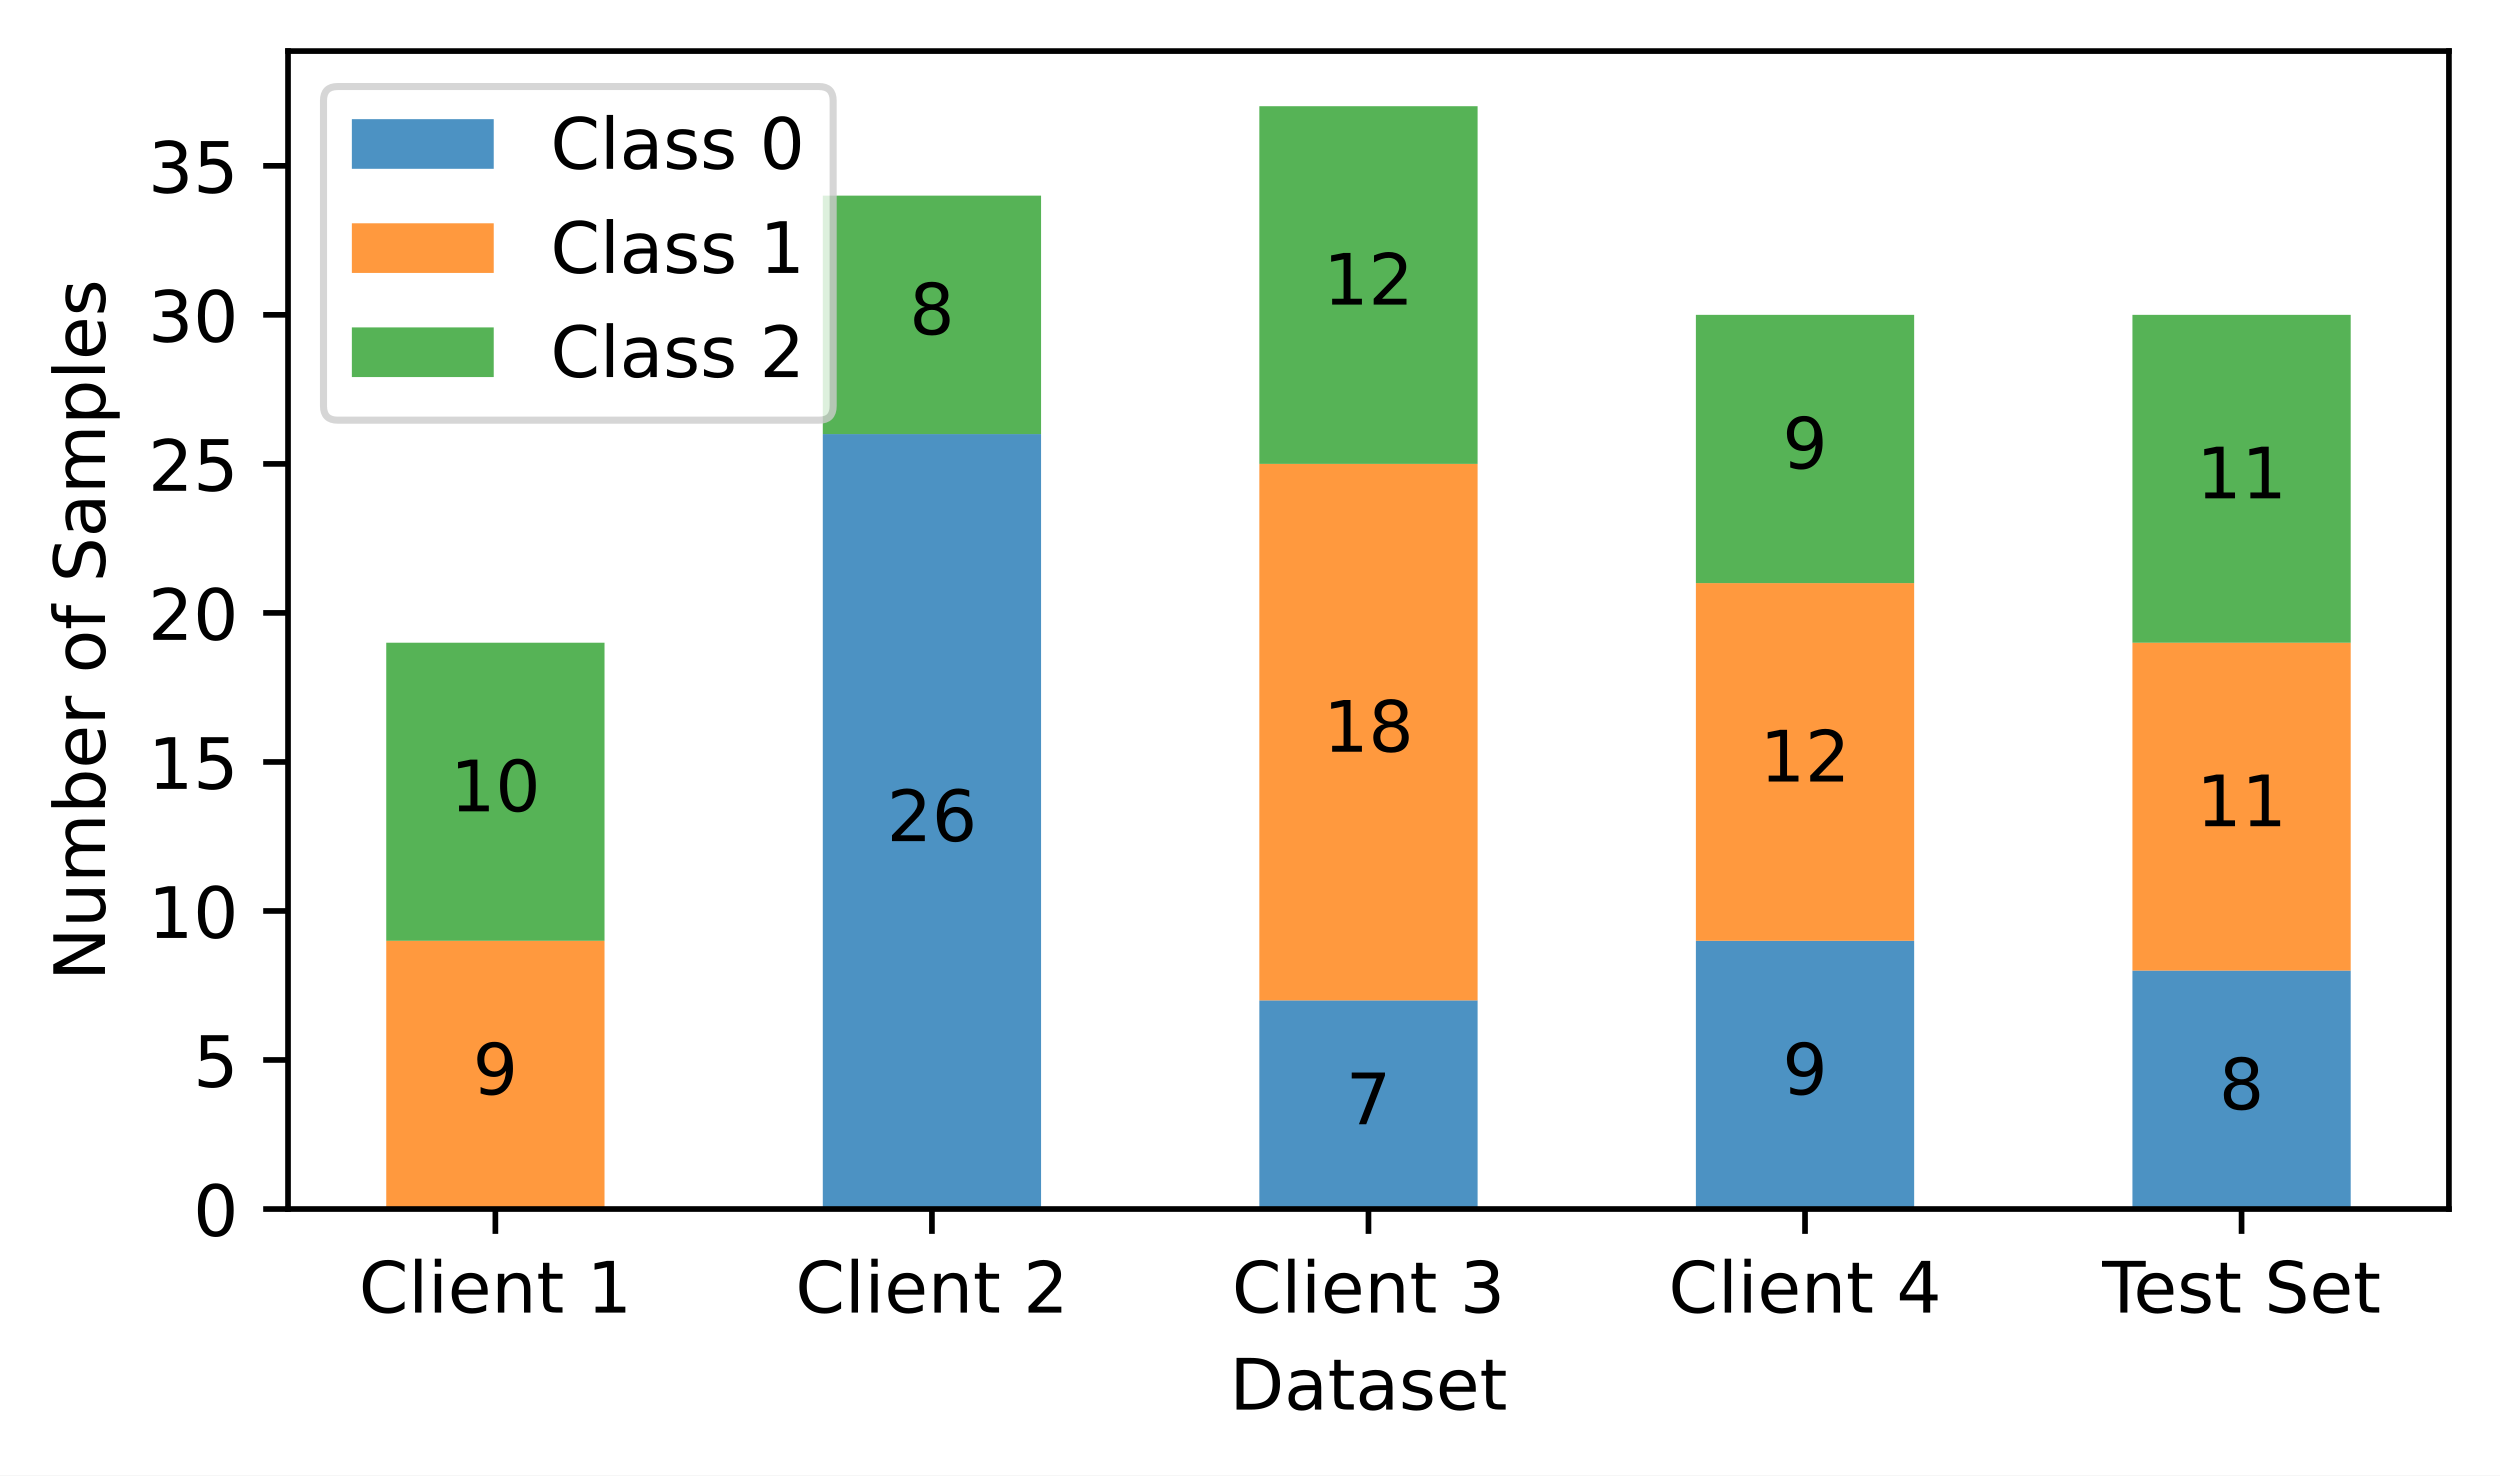
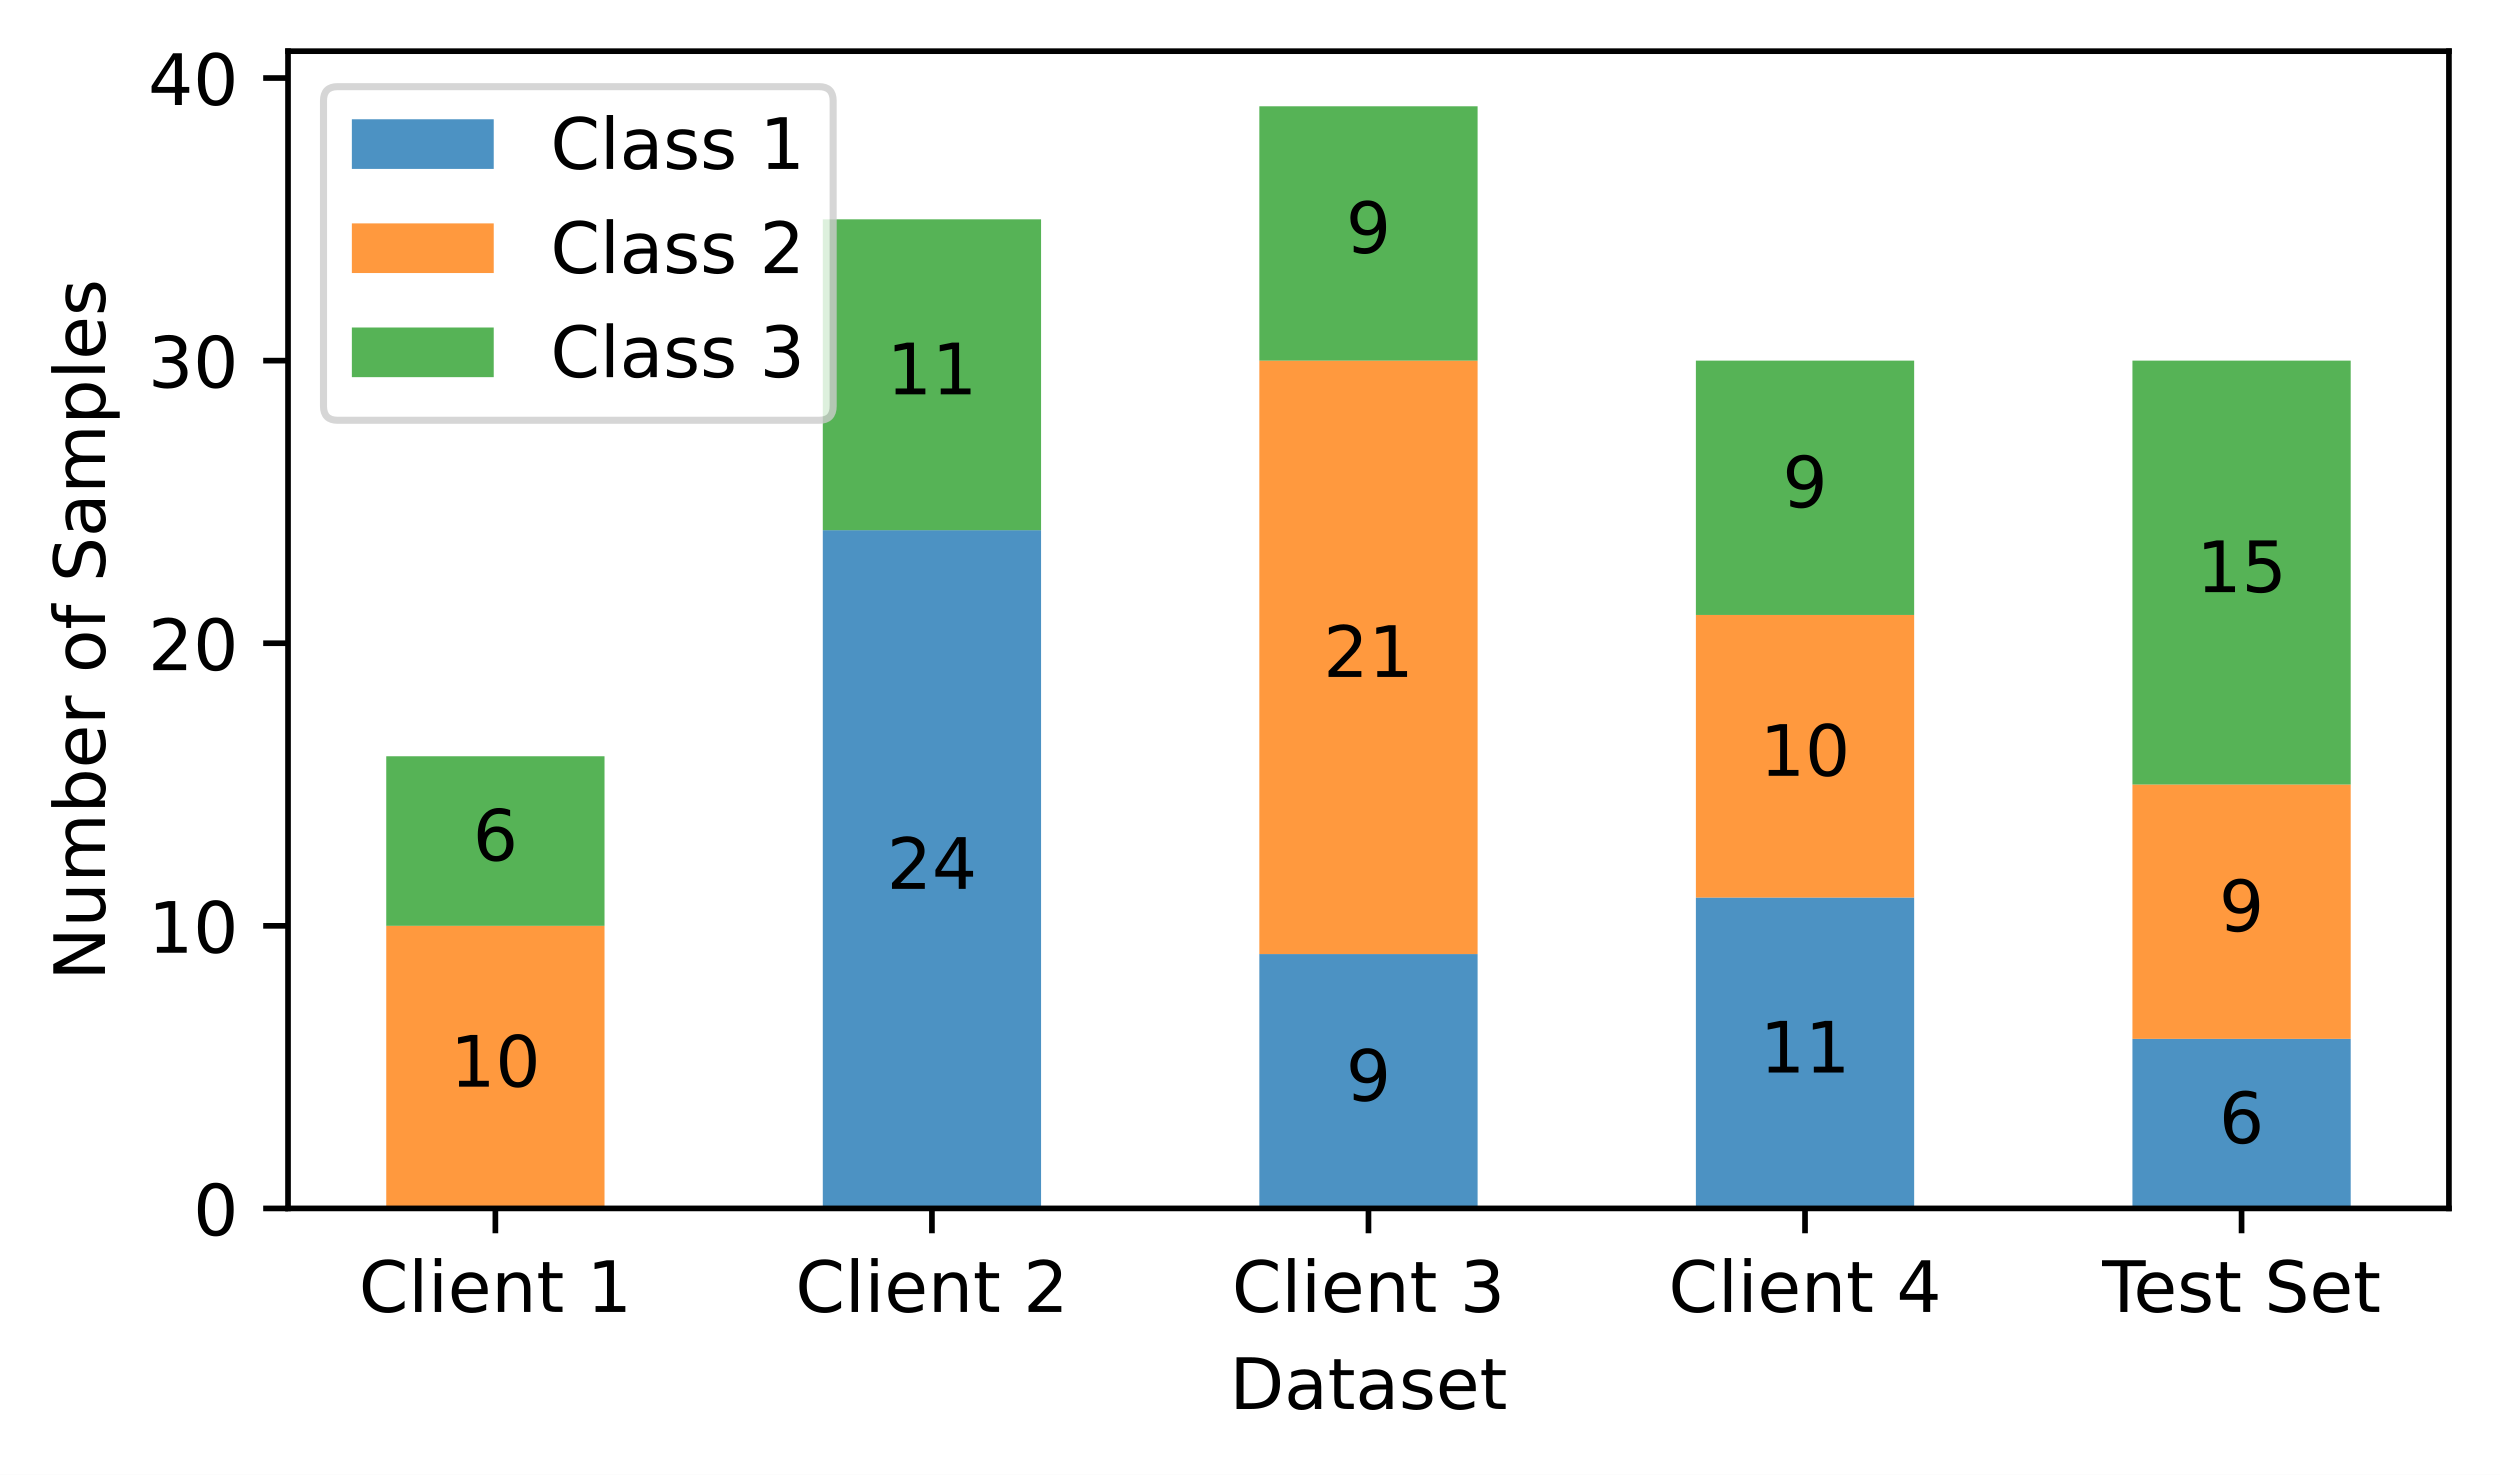
- <svg xmlns="http://www.w3.org/2000/svg" xmlns:xlink="http://www.w3.org/1999/xlink" width="352.433pt" height="207.996pt" viewBox="0 0 352.433 207.996" version="1.1">
+ <svg xmlns="http://www.w3.org/2000/svg" xmlns:xlink="http://www.w3.org/1999/xlink" width="352.433pt" height="207.909pt" viewBox="0 0 352.433 207.909" version="1.1">
  <defs>
    <style type="text/css">*{stroke-linejoin: round; stroke-linecap: butt}</style>
  </defs>
  <g id="figure_1">
    <g id="patch_1">
-       <path d="M 0 207.996  L 352.433 207.996  L 352.433 0  L 0 0  z " style="fill: #ffffff" />
+       <path d="M 0 207.909  L 352.433 207.909  L 352.433 0  L 0 0  z " style="fill: #ffffff" />
    </g>
    <g id="axes_1">
      <g id="patch_2">
-         <path d="M 40.603 170.44  L 345.233 170.44  L 345.233 7.2  L 40.603 7.2  z " style="fill: #ffffff" />
+         <path d="M 40.603 170.353  L 345.233 170.353  L 345.233 7.215  L 40.603 7.215  z " style="fill: #ffffff" />
      </g>
      <g id="patch_3">
-         <path d="M 54.45 170.44  L 85.221 170.44  L 85.221 170.44  L 54.45 170.44  z " clip-path="url(#p14cd039e1c)" style="fill: #1f77b4; opacity: 0.8" />
+         <path d="M 54.45 170.353  L 85.221 170.353  L 85.221 170.353  L 54.45 170.353  z " clip-path="url(#pce67fa407e)" style="fill: #1f77b4; opacity: 0.8" />
      </g>
      <g id="patch_4">
-         <path d="M 115.991 170.44  L 146.762 170.44  L 146.762 61.193  L 115.991 61.193  z " clip-path="url(#p14cd039e1c)" style="fill: #1f77b4; opacity: 0.8" />
+         <path d="M 115.991 170.353  L 146.762 170.353  L 146.762 74.741  L 115.991 74.741  z " clip-path="url(#pce67fa407e)" style="fill: #1f77b4; opacity: 0.8" />
      </g>
      <g id="patch_5">
-         <path d="M 177.533 170.44  L 208.303 170.44  L 208.303 141.027  L 177.533 141.027  z " clip-path="url(#p14cd039e1c)" style="fill: #1f77b4; opacity: 0.8" />
+         <path d="M 177.533 170.353  L 208.303 170.353  L 208.303 134.498  L 177.533 134.498  z " clip-path="url(#pce67fa407e)" style="fill: #1f77b4; opacity: 0.8" />
      </g>
      <g id="patch_6">
-         <path d="M 239.074 170.44  L 269.845 170.44  L 269.845 132.624  L 239.074 132.624  z " clip-path="url(#p14cd039e1c)" style="fill: #1f77b4; opacity: 0.8" />
+         <path d="M 239.074 170.353  L 269.845 170.353  L 269.845 126.531  L 239.074 126.531  z " clip-path="url(#pce67fa407e)" style="fill: #1f77b4; opacity: 0.8" />
      </g>
      <g id="patch_7">
-         <path d="M 300.616 170.44  L 331.386 170.44  L 331.386 136.826  L 300.616 136.826  z " clip-path="url(#p14cd039e1c)" style="fill: #1f77b4; opacity: 0.8" />
+         <path d="M 300.616 170.353  L 331.386 170.353  L 331.386 146.45  L 300.616 146.45  z " clip-path="url(#pce67fa407e)" style="fill: #1f77b4; opacity: 0.8" />
      </g>
      <g id="patch_8">
-         <path d="M 54.45 170.44  L 85.221 170.44  L 85.221 132.624  L 54.45 132.624  z " clip-path="url(#p14cd039e1c)" style="fill: #ff7f0e; opacity: 0.8" />
+         <path d="M 54.45 170.353  L 85.221 170.353  L 85.221 130.515  L 54.45 130.515  z " clip-path="url(#pce67fa407e)" style="fill: #ff7f0e; opacity: 0.8" />
      </g>
      <g id="patch_9">
-         <path d="M 115.991 61.193  L 146.762 61.193  L 146.762 61.193  L 115.991 61.193  z " clip-path="url(#p14cd039e1c)" style="fill: #ff7f0e; opacity: 0.8" />
+         <path d="M 115.991 74.741  L 146.762 74.741  L 146.762 74.741  L 115.991 74.741  z " clip-path="url(#pce67fa407e)" style="fill: #ff7f0e; opacity: 0.8" />
      </g>
      <g id="patch_10">
-         <path d="M 177.533 141.027  L 208.303 141.027  L 208.303 65.395  L 177.533 65.395  z " clip-path="url(#p14cd039e1c)" style="fill: #ff7f0e; opacity: 0.8" />
+         <path d="M 177.533 134.498  L 208.303 134.498  L 208.303 50.838  L 177.533 50.838  z " clip-path="url(#pce67fa407e)" style="fill: #ff7f0e; opacity: 0.8" />
      </g>
      <g id="patch_11">
-         <path d="M 239.074 132.624  L 269.845 132.624  L 269.845 82.202  L 239.074 82.202  z " clip-path="url(#p14cd039e1c)" style="fill: #ff7f0e; opacity: 0.8" />
+         <path d="M 239.074 126.531  L 269.845 126.531  L 269.845 86.692  L 239.074 86.692  z " clip-path="url(#pce67fa407e)" style="fill: #ff7f0e; opacity: 0.8" />
      </g>
      <g id="patch_12">
-         <path d="M 300.616 136.826  L 331.386 136.826  L 331.386 90.606  L 300.616 90.606  z " clip-path="url(#p14cd039e1c)" style="fill: #ff7f0e; opacity: 0.8" />
+         <path d="M 300.616 146.45  L 331.386 146.45  L 331.386 110.595  L 300.616 110.595  z " clip-path="url(#pce67fa407e)" style="fill: #ff7f0e; opacity: 0.8" />
      </g>
      <g id="patch_13">
-         <path d="M 54.45 132.624  L 85.221 132.624  L 85.221 90.606  L 54.45 90.606  z " clip-path="url(#p14cd039e1c)" style="fill: #2ca02c; opacity: 0.8" />
+         <path d="M 54.45 130.515  L 85.221 130.515  L 85.221 106.612  L 54.45 106.612  z " clip-path="url(#pce67fa407e)" style="fill: #2ca02c; opacity: 0.8" />
      </g>
      <g id="patch_14">
-         <path d="M 115.991 61.193  L 146.762 61.193  L 146.762 27.579  L 115.991 27.579  z " clip-path="url(#p14cd039e1c)" style="fill: #2ca02c; opacity: 0.8" />
+         <path d="M 115.991 74.741  L 146.762 74.741  L 146.762 30.918  L 115.991 30.918  z " clip-path="url(#pce67fa407e)" style="fill: #2ca02c; opacity: 0.8" />
      </g>
      <g id="patch_15">
-         <path d="M 177.533 65.395  L 208.303 65.395  L 208.303 14.973  L 177.533 14.973  z " clip-path="url(#p14cd039e1c)" style="fill: #2ca02c; opacity: 0.8" />
+         <path d="M 177.533 50.838  L 208.303 50.838  L 208.303 14.983  L 177.533 14.983  z " clip-path="url(#pce67fa407e)" style="fill: #2ca02c; opacity: 0.8" />
      </g>
      <g id="patch_16">
-         <path d="M 239.074 82.202  L 269.845 82.202  L 269.845 44.386  L 239.074 44.386  z " clip-path="url(#p14cd039e1c)" style="fill: #2ca02c; opacity: 0.8" />
+         <path d="M 239.074 86.692  L 269.845 86.692  L 269.845 50.838  L 239.074 50.838  z " clip-path="url(#pce67fa407e)" style="fill: #2ca02c; opacity: 0.8" />
      </g>
      <g id="patch_17">
-         <path d="M 300.616 90.606  L 331.386 90.606  L 331.386 44.386  L 300.616 44.386  z " clip-path="url(#p14cd039e1c)" style="fill: #2ca02c; opacity: 0.8" />
+         <path d="M 300.616 110.595  L 331.386 110.595  L 331.386 50.838  L 300.616 50.838  z " clip-path="url(#pce67fa407e)" style="fill: #2ca02c; opacity: 0.8" />
      </g>
      <g id="matplotlib.axis_1">
        <g id="xtick_1">
          <g id="line2d_1">
            <defs>
-               <path id="mbb359830c5" d="M 0 0  L 0 3.5  " style="stroke: #000000; stroke-width: 0.8" />
+               <path id="m92f2e79aa4" d="M 0 0  L 0 3.5  " style="stroke: #000000; stroke-width: 0.8" />
            </defs>
            <g>
-               <use xlink:href="#mbb359830c5" x="69.835" y="170.44" style="stroke: #000000; stroke-width: 0.8" />
+               <use xlink:href="#m92f2e79aa4" x="69.835" y="170.353" style="stroke: #000000; stroke-width: 0.8" />
            </g>
          </g>
          <g id="text_1">
-             <g transform="translate(50.58998 185.0384) scale(0.1 -0.1)">
+             <g transform="translate(50.58998 184.9515) scale(0.1 -0.1)">
              <defs>
                <path id="DejaVuSans-43" d="M 4122 4306  L 4122 3641  Q 3803 3938 3442 4084  Q 3081 4231 2675 4231  Q 1875 4231 1450 3742  Q 1025 3253 1025 2328  Q 1025 1406 1450 917  Q 1875 428 2675 428  Q 3081 428 3442 575  Q 3803 722 4122 1019  L 4122 359  Q 3791 134 3420 21  Q 3050 -91 2638 -91  Q 1578 -91 968 557  Q 359 1206 359 2328  Q 359 3453 968 4101  Q 1578 4750 2638 4750  Q 3056 4750 3426 4639  Q 3797 4528 4122 4306  z " transform="scale(0.015625)" />
                <path id="DejaVuSans-6c" d="M 603 4863  L 1178 4863  L 1178 0  L 603 0  L 603 4863  z " transform="scale(0.015625)" />
                <path id="DejaVuSans-69" d="M 603 3500  L 1178 3500  L 1178 0  L 603 0  L 603 3500  z M 603 4863  L 1178 4863  L 1178 4134  L 603 4134  L 603 4863  z " transform="scale(0.015625)" />
                <path id="DejaVuSans-65" d="M 3597 1894  L 3597 1613  L 953 1613  Q 991 1019 1311 708  Q 1631 397 2203 397  Q 2534 397 2845 478  Q 3156 559 3463 722  L 3463 178  Q 3153 47 2828 -22  Q 2503 -91 2169 -91  Q 1331 -91 842 396  Q 353 884 353 1716  Q 353 2575 817 3079  Q 1281 3584 2069 3584  Q 2775 3584 3186 3129  Q 3597 2675 3597 1894  z M 3022 2063  Q 3016 2534 2758 2815  Q 2500 3097 2075 3097  Q 1594 3097 1305 2825  Q 1016 2553 972 2059  L 3022 2063  z " transform="scale(0.015625)" />
                <path id="DejaVuSans-6e" d="M 3513 2113  L 3513 0  L 2938 0  L 2938 2094  Q 2938 2591 2744 2837  Q 2550 3084 2163 3084  Q 1697 3084 1428 2787  Q 1159 2491 1159 1978  L 1159 0  L 581 0  L 581 3500  L 1159 3500  L 1159 2956  Q 1366 3272 1645 3428  Q 1925 3584 2291 3584  Q 2894 3584 3203 3211  Q 3513 2838 3513 2113  z " transform="scale(0.015625)" />
                <path id="DejaVuSans-74" d="M 1172 4494  L 1172 3500  L 2356 3500  L 2356 3053  L 1172 3053  L 1172 1153  Q 1172 725 1289 603  Q 1406 481 1766 481  L 2356 481  L 2356 0  L 1766 0  Q 1100 0 847 248  Q 594 497 594 1153  L 594 3053  L 172 3053  L 172 3500  L 594 3500  L 594 4494  L 1172 4494  z " transform="scale(0.015625)" />
                <path id="DejaVuSans-20" transform="scale(0.015625)" />
                <path id="DejaVuSans-31" d="M 794 531  L 1825 531  L 1825 4091  L 703 3866  L 703 4441  L 1819 4666  L 2450 4666  L 2450 531  L 3481 531  L 3481 0  L 794 0  L 794 531  z " transform="scale(0.015625)" />
              </defs>
              <use xlink:href="#DejaVuSans-43" />
              <use xlink:href="#DejaVuSans-6c" x="69.824" />
              <use xlink:href="#DejaVuSans-69" x="97.607" />
              <use xlink:href="#DejaVuSans-65" x="125.391" />
              <use xlink:href="#DejaVuSans-6e" x="186.914" />
              <use xlink:href="#DejaVuSans-74" x="250.293" />
              <use xlink:href="#DejaVuSans-20" x="289.502" />
              <use xlink:href="#DejaVuSans-31" x="321.289" />
            </g>
          </g>
        </g>
        <g id="xtick_2">
          <g id="line2d_2">
            <g>
-               <use xlink:href="#mbb359830c5" x="131.377" y="170.44" style="stroke: #000000; stroke-width: 0.8" />
+               <use xlink:href="#m92f2e79aa4" x="131.377" y="170.353" style="stroke: #000000; stroke-width: 0.8" />
            </g>
          </g>
          <g id="text_2">
-             <g transform="translate(112.1314 185.0384) scale(0.1 -0.1)">
+             <g transform="translate(112.1314 184.9515) scale(0.1 -0.1)">
              <defs>
                <path id="DejaVuSans-32" d="M 1228 531  L 3431 531  L 3431 0  L 469 0  L 469 531  Q 828 903 1448 1529  Q 2069 2156 2228 2338  Q 2531 2678 2651 2914  Q 2772 3150 2772 3378  Q 2772 3750 2511 3984  Q 2250 4219 1831 4219  Q 1534 4219 1204 4116  Q 875 4013 500 3803  L 500 4441  Q 881 4594 1212 4672  Q 1544 4750 1819 4750  Q 2544 4750 2975 4387  Q 3406 4025 3406 3419  Q 3406 3131 3298 2873  Q 3191 2616 2906 2266  Q 2828 2175 2409 1742  Q 1991 1309 1228 531  z " transform="scale(0.015625)" />
              </defs>
              <use xlink:href="#DejaVuSans-43" />
              <use xlink:href="#DejaVuSans-6c" x="69.824" />
              <use xlink:href="#DejaVuSans-69" x="97.607" />
              <use xlink:href="#DejaVuSans-65" x="125.391" />
              <use xlink:href="#DejaVuSans-6e" x="186.914" />
              <use xlink:href="#DejaVuSans-74" x="250.293" />
              <use xlink:href="#DejaVuSans-20" x="289.502" />
              <use xlink:href="#DejaVuSans-32" x="321.289" />
            </g>
          </g>
        </g>
        <g id="xtick_3">
          <g id="line2d_3">
            <g>
-               <use xlink:href="#mbb359830c5" x="192.918" y="170.44" style="stroke: #000000; stroke-width: 0.8" />
+               <use xlink:href="#m92f2e79aa4" x="192.918" y="170.353" style="stroke: #000000; stroke-width: 0.8" />
            </g>
          </g>
          <g id="text_3">
-             <g transform="translate(173.6728 185.0384) scale(0.1 -0.1)">
+             <g transform="translate(173.6728 184.9515) scale(0.1 -0.1)">
              <defs>
                <path id="DejaVuSans-33" d="M 2597 2516  Q 3050 2419 3304 2112  Q 3559 1806 3559 1356  Q 3559 666 3084 287  Q 2609 -91 1734 -91  Q 1441 -91 1130 -33  Q 819 25 488 141  L 488 750  Q 750 597 1062 519  Q 1375 441 1716 441  Q 2309 441 2620 675  Q 2931 909 2931 1356  Q 2931 1769 2642 2001  Q 2353 2234 1838 2234  L 1294 2234  L 1294 2753  L 1863 2753  Q 2328 2753 2575 2939  Q 2822 3125 2822 3475  Q 2822 3834 2567 4026  Q 2313 4219 1838 4219  Q 1578 4219 1281 4162  Q 984 4106 628 3988  L 628 4550  Q 988 4650 1302 4700  Q 1616 4750 1894 4750  Q 2613 4750 3031 4423  Q 3450 4097 3450 3541  Q 3450 3153 3228 2886  Q 3006 2619 2597 2516  z " transform="scale(0.015625)" />
              </defs>
              <use xlink:href="#DejaVuSans-43" />
              <use xlink:href="#DejaVuSans-6c" x="69.824" />
              <use xlink:href="#DejaVuSans-69" x="97.607" />
              <use xlink:href="#DejaVuSans-65" x="125.391" />
              <use xlink:href="#DejaVuSans-6e" x="186.914" />
              <use xlink:href="#DejaVuSans-74" x="250.293" />
              <use xlink:href="#DejaVuSans-20" x="289.502" />
              <use xlink:href="#DejaVuSans-33" x="321.289" />
            </g>
          </g>
        </g>
        <g id="xtick_4">
          <g id="line2d_4">
            <g>
-               <use xlink:href="#mbb359830c5" x="254.46" y="170.44" style="stroke: #000000; stroke-width: 0.8" />
+               <use xlink:href="#m92f2e79aa4" x="254.46" y="170.353" style="stroke: #000000; stroke-width: 0.8" />
            </g>
          </g>
          <g id="text_4">
-             <g transform="translate(235.2142 185.0384) scale(0.1 -0.1)">
+             <g transform="translate(235.2142 184.9515) scale(0.1 -0.1)">
              <defs>
                <path id="DejaVuSans-34" d="M 2419 4116  L 825 1625  L 2419 1625  L 2419 4116  z M 2253 4666  L 3047 4666  L 3047 1625  L 3713 1625  L 3713 1100  L 3047 1100  L 3047 0  L 2419 0  L 2419 1100  L 313 1100  L 313 1709  L 2253 4666  z " transform="scale(0.015625)" />
              </defs>
              <use xlink:href="#DejaVuSans-43" />
              <use xlink:href="#DejaVuSans-6c" x="69.824" />
              <use xlink:href="#DejaVuSans-69" x="97.607" />
              <use xlink:href="#DejaVuSans-65" x="125.391" />
              <use xlink:href="#DejaVuSans-6e" x="186.914" />
              <use xlink:href="#DejaVuSans-74" x="250.293" />
              <use xlink:href="#DejaVuSans-20" x="289.502" />
              <use xlink:href="#DejaVuSans-34" x="321.289" />
            </g>
          </g>
        </g>
        <g id="xtick_5">
          <g id="line2d_5">
            <g>
-               <use xlink:href="#mbb359830c5" x="316.001" y="170.44" style="stroke: #000000; stroke-width: 0.8" />
+               <use xlink:href="#m92f2e79aa4" x="316.001" y="170.353" style="stroke: #000000; stroke-width: 0.8" />
            </g>
          </g>
          <g id="text_5">
-             <g transform="translate(296.3556 185.0384) scale(0.1 -0.1)">
+             <g transform="translate(296.3556 184.9515) scale(0.1 -0.1)">
              <defs>
                <path id="DejaVuSans-54" d="M -19 4666  L 3928 4666  L 3928 4134  L 2272 4134  L 2272 0  L 1638 0  L 1638 4134  L -19 4134  L -19 4666  z " transform="scale(0.015625)" />
                <path id="DejaVuSans-73" d="M 2834 3397  L 2834 2853  Q 2591 2978 2328 3040  Q 2066 3103 1784 3103  Q 1356 3103 1142 2972  Q 928 2841 928 2578  Q 928 2378 1081 2264  Q 1234 2150 1697 2047  L 1894 2003  Q 2506 1872 2764 1633  Q 3022 1394 3022 966  Q 3022 478 2636 193  Q 2250 -91 1575 -91  Q 1294 -91 989 -36  Q 684 19 347 128  L 347 722  Q 666 556 975 473  Q 1284 391 1588 391  Q 1994 391 2212 530  Q 2431 669 2431 922  Q 2431 1156 2273 1281  Q 2116 1406 1581 1522  L 1381 1569  Q 847 1681 609 1914  Q 372 2147 372 2553  Q 372 3047 722 3315  Q 1072 3584 1716 3584  Q 2034 3584 2315 3537  Q 2597 3491 2834 3397  z " transform="scale(0.015625)" />
                <path id="DejaVuSans-53" d="M 3425 4513  L 3425 3897  Q 3066 4069 2747 4153  Q 2428 4238 2131 4238  Q 1616 4238 1336 4038  Q 1056 3838 1056 3469  Q 1056 3159 1242 3001  Q 1428 2844 1947 2747  L 2328 2669  Q 3034 2534 3370 2195  Q 3706 1856 3706 1288  Q 3706 609 3251 259  Q 2797 -91 1919 -91  Q 1588 -91 1214 -16  Q 841 59 441 206  L 441 856  Q 825 641 1194 531  Q 1563 422 1919 422  Q 2459 422 2753 634  Q 3047 847 3047 1241  Q 3047 1584 2836 1778  Q 2625 1972 2144 2069  L 1759 2144  Q 1053 2284 737 2584  Q 422 2884 422 3419  Q 422 4038 858 4394  Q 1294 4750 2059 4750  Q 2388 4750 2728 4690  Q 3069 4631 3425 4513  z " transform="scale(0.015625)" />
              </defs>
              <use xlink:href="#DejaVuSans-54" />
              <use xlink:href="#DejaVuSans-65" x="44.084" />
              <use xlink:href="#DejaVuSans-73" x="105.607" />
              <use xlink:href="#DejaVuSans-74" x="157.707" />
              <use xlink:href="#DejaVuSans-20" x="196.916" />
              <use xlink:href="#DejaVuSans-53" x="228.703" />
              <use xlink:href="#DejaVuSans-65" x="292.18" />
              <use xlink:href="#DejaVuSans-74" x="353.703" />
            </g>
          </g>
        </g>
        <g id="text_6">
-           <g transform="translate(173.3384 198.7166) scale(0.1 -0.1)">
+           <g transform="translate(173.3384 198.6296) scale(0.1 -0.1)">
            <defs>
              <path id="DejaVuSans-44" d="M 1259 4147  L 1259 519  L 2022 519  Q 2988 519 3436 956  Q 3884 1394 3884 2338  Q 3884 3275 3436 3711  Q 2988 4147 2022 4147  L 1259 4147  z M 628 4666  L 1925 4666  Q 3281 4666 3915 4102  Q 4550 3538 4550 2338  Q 4550 1131 3912 565  Q 3275 0 1925 0  L 628 0  L 628 4666  z " transform="scale(0.015625)" />
              <path id="DejaVuSans-61" d="M 2194 1759  Q 1497 1759 1228 1600  Q 959 1441 959 1056  Q 959 750 1161 570  Q 1363 391 1709 391  Q 2188 391 2477 730  Q 2766 1069 2766 1631  L 2766 1759  L 2194 1759  z M 3341 1997  L 3341 0  L 2766 0  L 2766 531  Q 2569 213 2275 61  Q 1981 -91 1556 -91  Q 1019 -91 701 211  Q 384 513 384 1019  Q 384 1609 779 1909  Q 1175 2209 1959 2209  L 2766 2209  L 2766 2266  Q 2766 2663 2505 2880  Q 2244 3097 1772 3097  Q 1472 3097 1187 3025  Q 903 2953 641 2809  L 641 3341  Q 956 3463 1253 3523  Q 1550 3584 1831 3584  Q 2591 3584 2966 3190  Q 3341 2797 3341 1997  z " transform="scale(0.015625)" />
            </defs>
            <use xlink:href="#DejaVuSans-44" />
            <use xlink:href="#DejaVuSans-61" x="77.002" />
            <use xlink:href="#DejaVuSans-74" x="138.281" />
            <use xlink:href="#DejaVuSans-61" x="177.49" />
            <use xlink:href="#DejaVuSans-73" x="238.77" />
            <use xlink:href="#DejaVuSans-65" x="290.869" />
            <use xlink:href="#DejaVuSans-74" x="352.393" />
          </g>
        </g>
      </g>
      <g id="matplotlib.axis_2">
        <g id="ytick_1">
          <g id="line2d_6">
            <defs>
-               <path id="m413e1a37a8" d="M 0 0  L -3.5 0  " style="stroke: #000000; stroke-width: 0.8" />
+               <path id="mc6efbdf66c" d="M 0 0  L -3.5 0  " style="stroke: #000000; stroke-width: 0.8" />
            </defs>
            <g>
-               <use xlink:href="#m413e1a37a8" x="40.603" y="170.44" style="stroke: #000000; stroke-width: 0.8" />
+               <use xlink:href="#mc6efbdf66c" x="40.603" y="170.353" style="stroke: #000000; stroke-width: 0.8" />
            </g>
          </g>
          <g id="text_7">
-             <g transform="translate(27.24063 174.2392) scale(0.1 -0.1)">
+             <g transform="translate(27.24063 174.1522) scale(0.1 -0.1)">
              <defs>
                <path id="DejaVuSans-30" d="M 2034 4250  Q 1547 4250 1301 3770  Q 1056 3291 1056 2328  Q 1056 1369 1301 889  Q 1547 409 2034 409  Q 2525 409 2770 889  Q 3016 1369 3016 2328  Q 3016 3291 2770 3770  Q 2525 4250 2034 4250  z M 2034 4750  Q 2819 4750 3233 4129  Q 3647 3509 3647 2328  Q 3647 1150 3233 529  Q 2819 -91 2034 -91  Q 1250 -91 836 529  Q 422 1150 422 2328  Q 422 3509 836 4129  Q 1250 4750 2034 4750  z " transform="scale(0.015625)" />
              </defs>
              <use xlink:href="#DejaVuSans-30" />
            </g>
          </g>
        </g>
        <g id="ytick_2">
          <g id="line2d_7">
            <g>
-               <use xlink:href="#m413e1a37a8" x="40.603" y="149.431" style="stroke: #000000; stroke-width: 0.8" />
+               <use xlink:href="#mc6efbdf66c" x="40.603" y="130.515" style="stroke: #000000; stroke-width: 0.8" />
            </g>
          </g>
          <g id="text_8">
-             <g transform="translate(27.24063 153.2302) scale(0.1 -0.1)">
-               <defs>
-                 <path id="DejaVuSans-35" d="M 691 4666  L 3169 4666  L 3169 4134  L 1269 4134  L 1269 2991  Q 1406 3038 1543 3061  Q 1681 3084 1819 3084  Q 2600 3084 3056 2656  Q 3513 2228 3513 1497  Q 3513 744 3044 326  Q 2575 -91 1722 -91  Q 1428 -91 1123 -41  Q 819 9 494 109  L 494 744  Q 775 591 1075 516  Q 1375 441 1709 441  Q 2250 441 2565 725  Q 2881 1009 2881 1497  Q 2881 1984 2565 2268  Q 2250 2553 1709 2553  Q 1456 2553 1204 2497  Q 953 2441 691 2322  L 691 4666  z " transform="scale(0.015625)" />
-               </defs>
-               <use xlink:href="#DejaVuSans-35" />
+             <g transform="translate(20.87813 134.3138) scale(0.1 -0.1)">
+               <use xlink:href="#DejaVuSans-31" />
+               <use xlink:href="#DejaVuSans-30" x="63.623" />
            </g>
          </g>
        </g>
        <g id="ytick_3">
          <g id="line2d_8">
            <g>
-               <use xlink:href="#m413e1a37a8" x="40.603" y="128.422" style="stroke: #000000; stroke-width: 0.8" />
+               <use xlink:href="#mc6efbdf66c" x="40.603" y="90.676" style="stroke: #000000; stroke-width: 0.8" />
            </g>
          </g>
          <g id="text_9">
-             <g transform="translate(20.87813 132.2212) scale(0.1 -0.1)">
-               <use xlink:href="#DejaVuSans-31" />
+             <g transform="translate(20.87813 94.47534) scale(0.1 -0.1)">
+               <use xlink:href="#DejaVuSans-32" />
              <use xlink:href="#DejaVuSans-30" x="63.623" />
            </g>
          </g>
        </g>
        <g id="ytick_4">
          <g id="line2d_9">
            <g>
-               <use xlink:href="#m413e1a37a8" x="40.603" y="107.413" style="stroke: #000000; stroke-width: 0.8" />
+               <use xlink:href="#mc6efbdf66c" x="40.603" y="50.838" style="stroke: #000000; stroke-width: 0.8" />
            </g>
          </g>
          <g id="text_10">
-             <g transform="translate(20.87813 111.2122) scale(0.1 -0.1)">
-               <use xlink:href="#DejaVuSans-31" />
-               <use xlink:href="#DejaVuSans-35" x="63.623" />
+             <g transform="translate(20.87813 54.63689) scale(0.1 -0.1)">
+               <use xlink:href="#DejaVuSans-33" />
+               <use xlink:href="#DejaVuSans-30" x="63.623" />
            </g>
          </g>
        </g>
        <g id="ytick_5">
          <g id="line2d_10">
            <g>
-               <use xlink:href="#m413e1a37a8" x="40.603" y="86.404" style="stroke: #000000; stroke-width: 0.8" />
+               <use xlink:href="#mc6efbdf66c" x="40.603" y="10.999" style="stroke: #000000; stroke-width: 0.8" />
            </g>
          </g>
          <g id="text_11">
-             <g transform="translate(20.87813 90.20318) scale(0.1 -0.1)">
-               <use xlink:href="#DejaVuSans-32" />
+             <g transform="translate(20.87813 14.79844) scale(0.1 -0.1)">
+               <use xlink:href="#DejaVuSans-34" />
              <use xlink:href="#DejaVuSans-30" x="63.623" />
            </g>
          </g>
        </g>
-         <g id="ytick_6">
-           <g id="line2d_11">
-             <g>
-               <use xlink:href="#m413e1a37a8" x="40.603" y="65.395" style="stroke: #000000; stroke-width: 0.8" />
-             </g>
-           </g>
-           <g id="text_12">
-             <g transform="translate(20.87813 69.19417) scale(0.1 -0.1)">
-               <use xlink:href="#DejaVuSans-32" />
-               <use xlink:href="#DejaVuSans-35" x="63.623" />
-             </g>
-           </g>
-         </g>
-         <g id="ytick_7">
-           <g id="line2d_12">
-             <g>
-               <use xlink:href="#m413e1a37a8" x="40.603" y="44.386" style="stroke: #000000; stroke-width: 0.8" />
-             </g>
-           </g>
-           <g id="text_13">
-             <g transform="translate(20.87813 48.18516) scale(0.1 -0.1)">
-               <use xlink:href="#DejaVuSans-33" />
-               <use xlink:href="#DejaVuSans-30" x="63.623" />
-             </g>
-           </g>
-         </g>
-         <g id="ytick_8">
-           <g id="line2d_13">
-             <g>
-               <use xlink:href="#m413e1a37a8" x="40.603" y="23.377" style="stroke: #000000; stroke-width: 0.8" />
-             </g>
-           </g>
-           <g id="text_14">
-             <g transform="translate(20.87813 27.17616) scale(0.1 -0.1)">
-               <use xlink:href="#DejaVuSans-33" />
-               <use xlink:href="#DejaVuSans-35" x="63.623" />
-             </g>
-           </g>
-         </g>
-         <g id="text_15">
-           <g transform="translate(14.79844 138.2567) rotate(-90) scale(0.1 -0.1)">
+         <g id="text_12">
+           <g transform="translate(14.79844 138.2205) rotate(-90) scale(0.1 -0.1)">
            <defs>
              <path id="DejaVuSans-4e" d="M 628 4666  L 1478 4666  L 3547 763  L 3547 4666  L 4159 4666  L 4159 0  L 3309 0  L 1241 3903  L 1241 0  L 628 0  L 628 4666  z " transform="scale(0.015625)" />
              <path id="DejaVuSans-75" d="M 544 1381  L 544 3500  L 1119 3500  L 1119 1403  Q 1119 906 1312 657  Q 1506 409 1894 409  Q 2359 409 2629 706  Q 2900 1003 2900 1516  L 2900 3500  L 3475 3500  L 3475 0  L 2900 0  L 2900 538  Q 2691 219 2414 64  Q 2138 -91 1772 -91  Q 1169 -91 856 284  Q 544 659 544 1381  z M 1991 3584  L 1991 3584  z " transform="scale(0.015625)" />
              <path id="DejaVuSans-6d" d="M 3328 2828  Q 3544 3216 3844 3400  Q 4144 3584 4550 3584  Q 5097 3584 5394 3201  Q 5691 2819 5691 2113  L 5691 0  L 5113 0  L 5113 2094  Q 5113 2597 4934 2840  Q 4756 3084 4391 3084  Q 3944 3084 3684 2787  Q 3425 2491 3425 1978  L 3425 0  L 2847 0  L 2847 2094  Q 2847 2600 2669 2842  Q 2491 3084 2119 3084  Q 1678 3084 1418 2786  Q 1159 2488 1159 1978  L 1159 0  L 581 0  L 581 3500  L 1159 3500  L 1159 2956  Q 1356 3278 1631 3431  Q 1906 3584 2284 3584  Q 2666 3584 2933 3390  Q 3200 3197 3328 2828  z " transform="scale(0.015625)" />
              <path id="DejaVuSans-62" d="M 3116 1747  Q 3116 2381 2855 2742  Q 2594 3103 2138 3103  Q 1681 3103 1420 2742  Q 1159 2381 1159 1747  Q 1159 1113 1420 752  Q 1681 391 2138 391  Q 2594 391 2855 752  Q 3116 1113 3116 1747  z M 1159 2969  Q 1341 3281 1617 3432  Q 1894 3584 2278 3584  Q 2916 3584 3314 3078  Q 3713 2572 3713 1747  Q 3713 922 3314 415  Q 2916 -91 2278 -91  Q 1894 -91 1617 61  Q 1341 213 1159 525  L 1159 0  L 581 0  L 581 4863  L 1159 4863  L 1159 2969  z " transform="scale(0.015625)" />
              <path id="DejaVuSans-72" d="M 2631 2963  Q 2534 3019 2420 3045  Q 2306 3072 2169 3072  Q 1681 3072 1420 2755  Q 1159 2438 1159 1844  L 1159 0  L 581 0  L 581 3500  L 1159 3500  L 1159 2956  Q 1341 3275 1631 3429  Q 1922 3584 2338 3584  Q 2397 3584 2469 3576  Q 2541 3569 2628 3553  L 2631 2963  z " transform="scale(0.015625)" />
              <path id="DejaVuSans-6f" d="M 1959 3097  Q 1497 3097 1228 2736  Q 959 2375 959 1747  Q 959 1119 1226 758  Q 1494 397 1959 397  Q 2419 397 2687 759  Q 2956 1122 2956 1747  Q 2956 2369 2687 2733  Q 2419 3097 1959 3097  z M 1959 3584  Q 2709 3584 3137 3096  Q 3566 2609 3566 1747  Q 3566 888 3137 398  Q 2709 -91 1959 -91  Q 1206 -91 779 398  Q 353 888 353 1747  Q 353 2609 779 3096  Q 1206 3584 1959 3584  z " transform="scale(0.015625)" />
              <path id="DejaVuSans-66" d="M 2375 4863  L 2375 4384  L 1825 4384  Q 1516 4384 1395 4259  Q 1275 4134 1275 3809  L 1275 3500  L 2222 3500  L 2222 3053  L 1275 3053  L 1275 0  L 697 0  L 697 3053  L 147 3053  L 147 3500  L 697 3500  L 697 3744  Q 697 4328 969 4595  Q 1241 4863 1831 4863  L 2375 4863  z " transform="scale(0.015625)" />
              <path id="DejaVuSans-70" d="M 1159 525  L 1159 -1331  L 581 -1331  L 581 3500  L 1159 3500  L 1159 2969  Q 1341 3281 1617 3432  Q 1894 3584 2278 3584  Q 2916 3584 3314 3078  Q 3713 2572 3713 1747  Q 3713 922 3314 415  Q 2916 -91 2278 -91  Q 1894 -91 1617 61  Q 1341 213 1159 525  z M 3116 1747  Q 3116 2381 2855 2742  Q 2594 3103 2138 3103  Q 1681 3103 1420 2742  Q 1159 2381 1159 1747  Q 1159 1113 1420 752  Q 1681 391 2138 391  Q 2594 391 2855 752  Q 3116 1113 3116 1747  z " transform="scale(0.015625)" />
            </defs>
            <use xlink:href="#DejaVuSans-4e" />
            <use xlink:href="#DejaVuSans-75" x="74.805" />
            <use xlink:href="#DejaVuSans-6d" x="138.184" />
            <use xlink:href="#DejaVuSans-62" x="235.596" />
            <use xlink:href="#DejaVuSans-65" x="299.072" />
            <use xlink:href="#DejaVuSans-72" x="360.596" />
            <use xlink:href="#DejaVuSans-20" x="401.709" />
            <use xlink:href="#DejaVuSans-6f" x="433.496" />
            <use xlink:href="#DejaVuSans-66" x="494.678" />
            <use xlink:href="#DejaVuSans-20" x="529.883" />
            <use xlink:href="#DejaVuSans-53" x="561.67" />
            <use xlink:href="#DejaVuSans-61" x="625.146" />
            <use xlink:href="#DejaVuSans-6d" x="686.426" />
            <use xlink:href="#DejaVuSans-70" x="783.838" />
            <use xlink:href="#DejaVuSans-6c" x="847.314" />
            <use xlink:href="#DejaVuSans-65" x="875.098" />
            <use xlink:href="#DejaVuSans-73" x="936.621" />
          </g>
        </g>
      </g>
      <g id="patch_18">
-         <path d="M 40.603 170.44  L 40.603 7.2  " style="fill: none; stroke: #000000; stroke-width: 0.8; stroke-linejoin: miter; stroke-linecap: square" />
+         <path d="M 40.603 170.353  L 40.603 7.215  " style="fill: none; stroke: #000000; stroke-width: 0.8; stroke-linejoin: miter; stroke-linecap: square" />
      </g>
      <g id="patch_19">
-         <path d="M 345.233 170.44  L 345.233 7.2  " style="fill: none; stroke: #000000; stroke-width: 0.8; stroke-linejoin: miter; stroke-linecap: square" />
+         <path d="M 345.233 170.353  L 345.233 7.215  " style="fill: none; stroke: #000000; stroke-width: 0.8; stroke-linejoin: miter; stroke-linecap: square" />
      </g>
      <g id="patch_20">
-         <path d="M 40.603 170.44  L 345.233 170.44  " style="fill: none; stroke: #000000; stroke-width: 0.8; stroke-linejoin: miter; stroke-linecap: square" />
+         <path d="M 40.603 170.353  L 345.233 170.353  " style="fill: none; stroke: #000000; stroke-width: 0.8; stroke-linejoin: miter; stroke-linecap: square" />
      </g>
      <g id="patch_21">
-         <path d="M 40.603 7.2  L 345.233 7.2  " style="fill: none; stroke: #000000; stroke-width: 0.8; stroke-linejoin: miter; stroke-linecap: square" />
-       </g>
-       <g id="text_16">
-         <g transform="translate(125.0142 118.576) scale(0.1 -0.1)">
-           <defs>
-             <path id="DejaVuSans-36" d="M 2113 2584  Q 1688 2584 1439 2293  Q 1191 2003 1191 1497  Q 1191 994 1439 701  Q 1688 409 2113 409  Q 2538 409 2786 701  Q 3034 994 3034 1497  Q 3034 2003 2786 2293  Q 2538 2584 2113 2584  z M 3366 4563  L 3366 3988  Q 3128 4100 2886 4159  Q 2644 4219 2406 4219  Q 1781 4219 1451 3797  Q 1122 3375 1075 2522  Q 1259 2794 1537 2939  Q 1816 3084 2150 3084  Q 2853 3084 3261 2657  Q 3669 2231 3669 1497  Q 3669 778 3244 343  Q 2819 -91 2113 -91  Q 1303 -91 875 529  Q 447 1150 447 2328  Q 447 3434 972 4092  Q 1497 4750 2381 4750  Q 2619 4750 2861 4703  Q 3103 4656 3366 4563  z " transform="scale(0.015625)" />
-           </defs>
+         <path d="M 40.603 7.215  L 345.233 7.215  " style="fill: none; stroke: #000000; stroke-width: 0.8; stroke-linejoin: miter; stroke-linecap: square" />
+       </g>
+       <g id="text_13">
+         <g transform="translate(125.0142 125.3063) scale(0.1 -0.1)">
          <use xlink:href="#DejaVuSans-32" />
-           <use xlink:href="#DejaVuSans-36" x="63.623" />
-         </g>
-       </g>
-       <g id="text_17">
-         <g transform="translate(189.7369 158.4931) scale(0.1 -0.1)">
-           <defs>
-             <path id="DejaVuSans-37" d="M 525 4666  L 3525 4666  L 3525 4397  L 1831 0  L 1172 0  L 2766 4134  L 525 4134  L 525 4666  z " transform="scale(0.015625)" />
-           </defs>
-           <use xlink:href="#DejaVuSans-37" />
-         </g>
-       </g>
-       <g id="text_18">
-         <g transform="translate(251.2783 154.2913) scale(0.1 -0.1)">
+           <use xlink:href="#DejaVuSans-34" x="63.623" />
+         </g>
+       </g>
+       <g id="text_14">
+         <g transform="translate(189.7369 155.1851) scale(0.1 -0.1)">
          <defs>
            <path id="DejaVuSans-39" d="M 703 97  L 703 672  Q 941 559 1184 500  Q 1428 441 1663 441  Q 2288 441 2617 861  Q 2947 1281 2994 2138  Q 2813 1869 2534 1725  Q 2256 1581 1919 1581  Q 1219 1581 811 2004  Q 403 2428 403 3163  Q 403 3881 828 4315  Q 1253 4750 1959 4750  Q 2769 4750 3195 4129  Q 3622 3509 3622 2328  Q 3622 1225 3098 567  Q 2575 -91 1691 -91  Q 1453 -91 1209 -44  Q 966 3 703 97  z M 1959 2075  Q 2384 2075 2632 2365  Q 2881 2656 2881 3163  Q 2881 3666 2632 3958  Q 2384 4250 1959 4250  Q 1534 4250 1286 3958  Q 1038 3666 1038 3163  Q 1038 2656 1286 2365  Q 1534 2075 1959 2075  z " transform="scale(0.015625)" />
          </defs>
          <use xlink:href="#DejaVuSans-39" />
        </g>
      </g>
-       <g id="text_19">
-         <g transform="translate(312.8197 156.3922) scale(0.1 -0.1)">
-           <defs>
-             <path id="DejaVuSans-38" d="M 2034 2216  Q 1584 2216 1326 1975  Q 1069 1734 1069 1313  Q 1069 891 1326 650  Q 1584 409 2034 409  Q 2484 409 2743 651  Q 3003 894 3003 1313  Q 3003 1734 2745 1975  Q 2488 2216 2034 2216  z M 1403 2484  Q 997 2584 770 2862  Q 544 3141 544 3541  Q 544 4100 942 4425  Q 1341 4750 2034 4750  Q 2731 4750 3128 4425  Q 3525 4100 3525 3541  Q 3525 3141 3298 2862  Q 3072 2584 2669 2484  Q 3125 2378 3379 2068  Q 3634 1759 3634 1313  Q 3634 634 3220 271  Q 2806 -91 2034 -91  Q 1263 -91 848 271  Q 434 634 434 1313  Q 434 1759 690 2068  Q 947 2378 1403 2484  z M 1172 3481  Q 1172 3119 1398 2916  Q 1625 2713 2034 2713  Q 2441 2713 2670 2916  Q 2900 3119 2900 3481  Q 2900 3844 2670 4047  Q 2441 4250 2034 4250  Q 1625 4250 1398 4047  Q 1172 3844 1172 3481  z " transform="scale(0.015625)" />
-           </defs>
-           <use xlink:href="#DejaVuSans-38" />
-         </g>
-       </g>
-       <g id="text_20">
-         <g transform="translate(66.65405 154.2913) scale(0.1 -0.1)">
-           <use xlink:href="#DejaVuSans-39" />
-         </g>
-       </g>
-       <g id="text_21">
-         <g transform="translate(186.5556 105.9705) scale(0.1 -0.1)">
-           <use xlink:href="#DejaVuSans-31" />
-           <use xlink:href="#DejaVuSans-38" x="63.623" />
-         </g>
-       </g>
-       <g id="text_22">
-         <g transform="translate(248.097 110.1723) scale(0.1 -0.1)">
-           <use xlink:href="#DejaVuSans-31" />
-           <use xlink:href="#DejaVuSans-32" x="63.623" />
-         </g>
-       </g>
-       <g id="text_23">
-         <g transform="translate(309.6385 116.4751) scale(0.1 -0.1)">
+       <g id="text_15">
+         <g transform="translate(248.097 151.2013) scale(0.1 -0.1)">
          <use xlink:href="#DejaVuSans-31" />
          <use xlink:href="#DejaVuSans-31" x="63.623" />
        </g>
      </g>
-       <g id="text_24">
-         <g transform="translate(63.4728 114.3742) scale(0.1 -0.1)">
+       <g id="text_16">
+         <g transform="translate(312.8197 161.1609) scale(0.1 -0.1)">
+           <defs>
+             <path id="DejaVuSans-36" d="M 2113 2584  Q 1688 2584 1439 2293  Q 1191 2003 1191 1497  Q 1191 994 1439 701  Q 1688 409 2113 409  Q 2538 409 2786 701  Q 3034 994 3034 1497  Q 3034 2003 2786 2293  Q 2538 2584 2113 2584  z M 3366 4563  L 3366 3988  Q 3128 4100 2886 4159  Q 2644 4219 2406 4219  Q 1781 4219 1451 3797  Q 1122 3375 1075 2522  Q 1259 2794 1537 2939  Q 1816 3084 2150 3084  Q 2853 3084 3261 2657  Q 3669 2231 3669 1497  Q 3669 778 3244 343  Q 2819 -91 2113 -91  Q 1303 -91 875 529  Q 447 1150 447 2328  Q 447 3434 972 4092  Q 1497 4750 2381 4750  Q 2619 4750 2861 4703  Q 3103 4656 3366 4563  z " transform="scale(0.015625)" />
+           </defs>
+           <use xlink:href="#DejaVuSans-36" />
+         </g>
+       </g>
+       <g id="text_17">
+         <g transform="translate(63.4728 153.1932) scale(0.1 -0.1)">
          <use xlink:href="#DejaVuSans-31" />
          <use xlink:href="#DejaVuSans-30" x="63.623" />
        </g>
      </g>
-       <g id="text_25">
-         <g transform="translate(128.1955 47.14532) scale(0.1 -0.1)">
-           <use xlink:href="#DejaVuSans-38" />
-         </g>
-       </g>
-       <g id="text_26">
-         <g transform="translate(186.5556 42.94352) scale(0.1 -0.1)">
+       <g id="text_18">
+         <g transform="translate(186.5556 95.42742) scale(0.1 -0.1)">
+           <use xlink:href="#DejaVuSans-32" />
+           <use xlink:href="#DejaVuSans-31" x="63.623" />
+         </g>
+       </g>
+       <g id="text_19">
+         <g transform="translate(248.097 109.3709) scale(0.1 -0.1)">
          <use xlink:href="#DejaVuSans-31" />
-           <use xlink:href="#DejaVuSans-32" x="63.623" />
-         </g>
-       </g>
-       <g id="text_27">
-         <g transform="translate(251.2783 66.05343) scale(0.1 -0.1)">
+           <use xlink:href="#DejaVuSans-30" x="63.623" />
+         </g>
+       </g>
+       <g id="text_20">
+         <g transform="translate(312.8197 131.282) scale(0.1 -0.1)">
          <use xlink:href="#DejaVuSans-39" />
        </g>
      </g>
-       <g id="text_28">
-         <g transform="translate(309.6385 70.25523) scale(0.1 -0.1)">
+       <g id="text_21">
+         <g transform="translate(66.65405 121.3224) scale(0.1 -0.1)">
+           <use xlink:href="#DejaVuSans-36" />
+         </g>
+       </g>
+       <g id="text_22">
+         <g transform="translate(125.0142 55.58897) scale(0.1 -0.1)">
          <use xlink:href="#DejaVuSans-31" />
          <use xlink:href="#DejaVuSans-31" x="63.623" />
        </g>
      </g>
+       <g id="text_23">
+         <g transform="translate(189.7369 35.66974) scale(0.1 -0.1)">
+           <use xlink:href="#DejaVuSans-39" />
+         </g>
+       </g>
+       <g id="text_24">
+         <g transform="translate(251.2783 71.52435) scale(0.1 -0.1)">
+           <use xlink:href="#DejaVuSans-39" />
+         </g>
+       </g>
+       <g id="text_25">
+         <g transform="translate(309.6385 83.47589) scale(0.1 -0.1)">
+           <defs>
+             <path id="DejaVuSans-35" d="M 691 4666  L 3169 4666  L 3169 4134  L 1269 4134  L 1269 2991  Q 1406 3038 1543 3061  Q 1681 3084 1819 3084  Q 2600 3084 3056 2656  Q 3513 2228 3513 1497  Q 3513 744 3044 326  Q 2575 -91 1722 -91  Q 1428 -91 1123 -41  Q 819 9 494 109  L 494 744  Q 775 591 1075 516  Q 1375 441 1709 441  Q 2250 441 2565 725  Q 2881 1009 2881 1497  Q 2881 1984 2565 2268  Q 2250 2553 1709 2553  Q 1456 2553 1204 2497  Q 953 2441 691 2322  L 691 4666  z " transform="scale(0.015625)" />
+           </defs>
+           <use xlink:href="#DejaVuSans-31" />
+           <use xlink:href="#DejaVuSans-35" x="63.623" />
+         </g>
+       </g>
      <g id="legend_1">
        <g id="patch_22">
-           <path d="M 47.603 59.234  L 115.452 59.234  Q 117.452 59.234 117.452 57.234  L 117.452 14.2  Q 117.452 12.2 115.452 12.2  L 47.603 12.2  Q 45.603 12.2 45.603 14.2  L 45.603 57.234  Q 45.603 59.234 47.603 59.234  z " style="fill: #ffffff; opacity: 0.8; stroke: #cccccc; stroke-linejoin: miter" />
+           <path d="M 47.603 59.249  L 115.452 59.249  Q 117.452 59.249 117.452 57.249  L 117.452 14.215  Q 117.452 12.215 115.452 12.215  L 47.603 12.215  Q 45.603 12.215 45.603 14.215  L 45.603 57.249  Q 45.603 59.249 47.603 59.249  z " style="fill: #ffffff; opacity: 0.8; stroke: #cccccc; stroke-linejoin: miter" />
        </g>
        <g id="patch_23">
-           <path d="M 49.603 23.798  L 69.603 23.798  L 69.603 16.798  L 49.603 16.798  z " style="fill: #1f77b4; opacity: 0.8" />
-         </g>
-         <g id="text_29">
-           <g transform="translate(77.60313 23.79844) scale(0.1 -0.1)">
-             <use xlink:href="#DejaVuSans-43" />
-             <use xlink:href="#DejaVuSans-6c" x="69.824" />
-             <use xlink:href="#DejaVuSans-61" x="97.607" />
-             <use xlink:href="#DejaVuSans-73" x="158.887" />
-             <use xlink:href="#DejaVuSans-73" x="210.986" />
-             <use xlink:href="#DejaVuSans-20" x="263.086" />
-             <use xlink:href="#DejaVuSans-30" x="294.873" />
-           </g>
-         </g>
-         <g id="patch_24">
-           <path d="M 49.603 38.477  L 69.603 38.477  L 69.603 31.477  L 49.603 31.477  z " style="fill: #ff7f0e; opacity: 0.8" />
-         </g>
-         <g id="text_30">
-           <g transform="translate(77.60313 38.47656) scale(0.1 -0.1)">
+           <path d="M 49.603 23.813  L 69.603 23.813  L 69.603 16.813  L 49.603 16.813  z " style="fill: #1f77b4; opacity: 0.8" />
+         </g>
+         <g id="text_26">
+           <g transform="translate(77.60313 23.813) scale(0.1 -0.1)">
            <use xlink:href="#DejaVuSans-43" />
            <use xlink:href="#DejaVuSans-6c" x="69.824" />
            <use xlink:href="#DejaVuSans-61" x="97.607" />
            <use xlink:href="#DejaVuSans-73" x="158.887" />
            <use xlink:href="#DejaVuSans-73" x="210.986" />
            <use xlink:href="#DejaVuSans-20" x="263.086" />
            <use xlink:href="#DejaVuSans-31" x="294.873" />
          </g>
        </g>
-         <g id="patch_25">
-           <path d="M 49.603 53.155  L 69.603 53.155  L 69.603 46.155  L 49.603 46.155  z " style="fill: #2ca02c; opacity: 0.8" />
-         </g>
-         <g id="text_31">
-           <g transform="translate(77.60313 53.15469) scale(0.1 -0.1)">
+         <g id="patch_24">
+           <path d="M 49.603 38.491  L 69.603 38.491  L 69.603 31.491  L 49.603 31.491  z " style="fill: #ff7f0e; opacity: 0.8" />
+         </g>
+         <g id="text_27">
+           <g transform="translate(77.60313 38.49113) scale(0.1 -0.1)">
            <use xlink:href="#DejaVuSans-43" />
            <use xlink:href="#DejaVuSans-6c" x="69.824" />
            <use xlink:href="#DejaVuSans-61" x="97.607" />
            <use xlink:href="#DejaVuSans-73" x="158.887" />
            <use xlink:href="#DejaVuSans-73" x="210.986" />
            <use xlink:href="#DejaVuSans-20" x="263.086" />
            <use xlink:href="#DejaVuSans-32" x="294.873" />
          </g>
        </g>
+         <g id="patch_25">
+           <path d="M 49.603 53.169  L 69.603 53.169  L 69.603 46.169  L 49.603 46.169  z " style="fill: #2ca02c; opacity: 0.8" />
+         </g>
+         <g id="text_28">
+           <g transform="translate(77.60313 53.16925) scale(0.1 -0.1)">
+             <use xlink:href="#DejaVuSans-43" />
+             <use xlink:href="#DejaVuSans-6c" x="69.824" />
+             <use xlink:href="#DejaVuSans-61" x="97.607" />
+             <use xlink:href="#DejaVuSans-73" x="158.887" />
+             <use xlink:href="#DejaVuSans-73" x="210.986" />
+             <use xlink:href="#DejaVuSans-20" x="263.086" />
+             <use xlink:href="#DejaVuSans-33" x="294.873" />
+           </g>
+         </g>
      </g>
    </g>
  </g>
  <defs>
-     <clipPath id="p14cd039e1c">
-       <rect x="40.603" y="7.2" width="304.63" height="163.24" />
+     <clipPath id="pce67fa407e">
+       <rect x="40.603" y="7.215" width="304.63" height="163.138" />
    </clipPath>
  </defs>
</svg>
